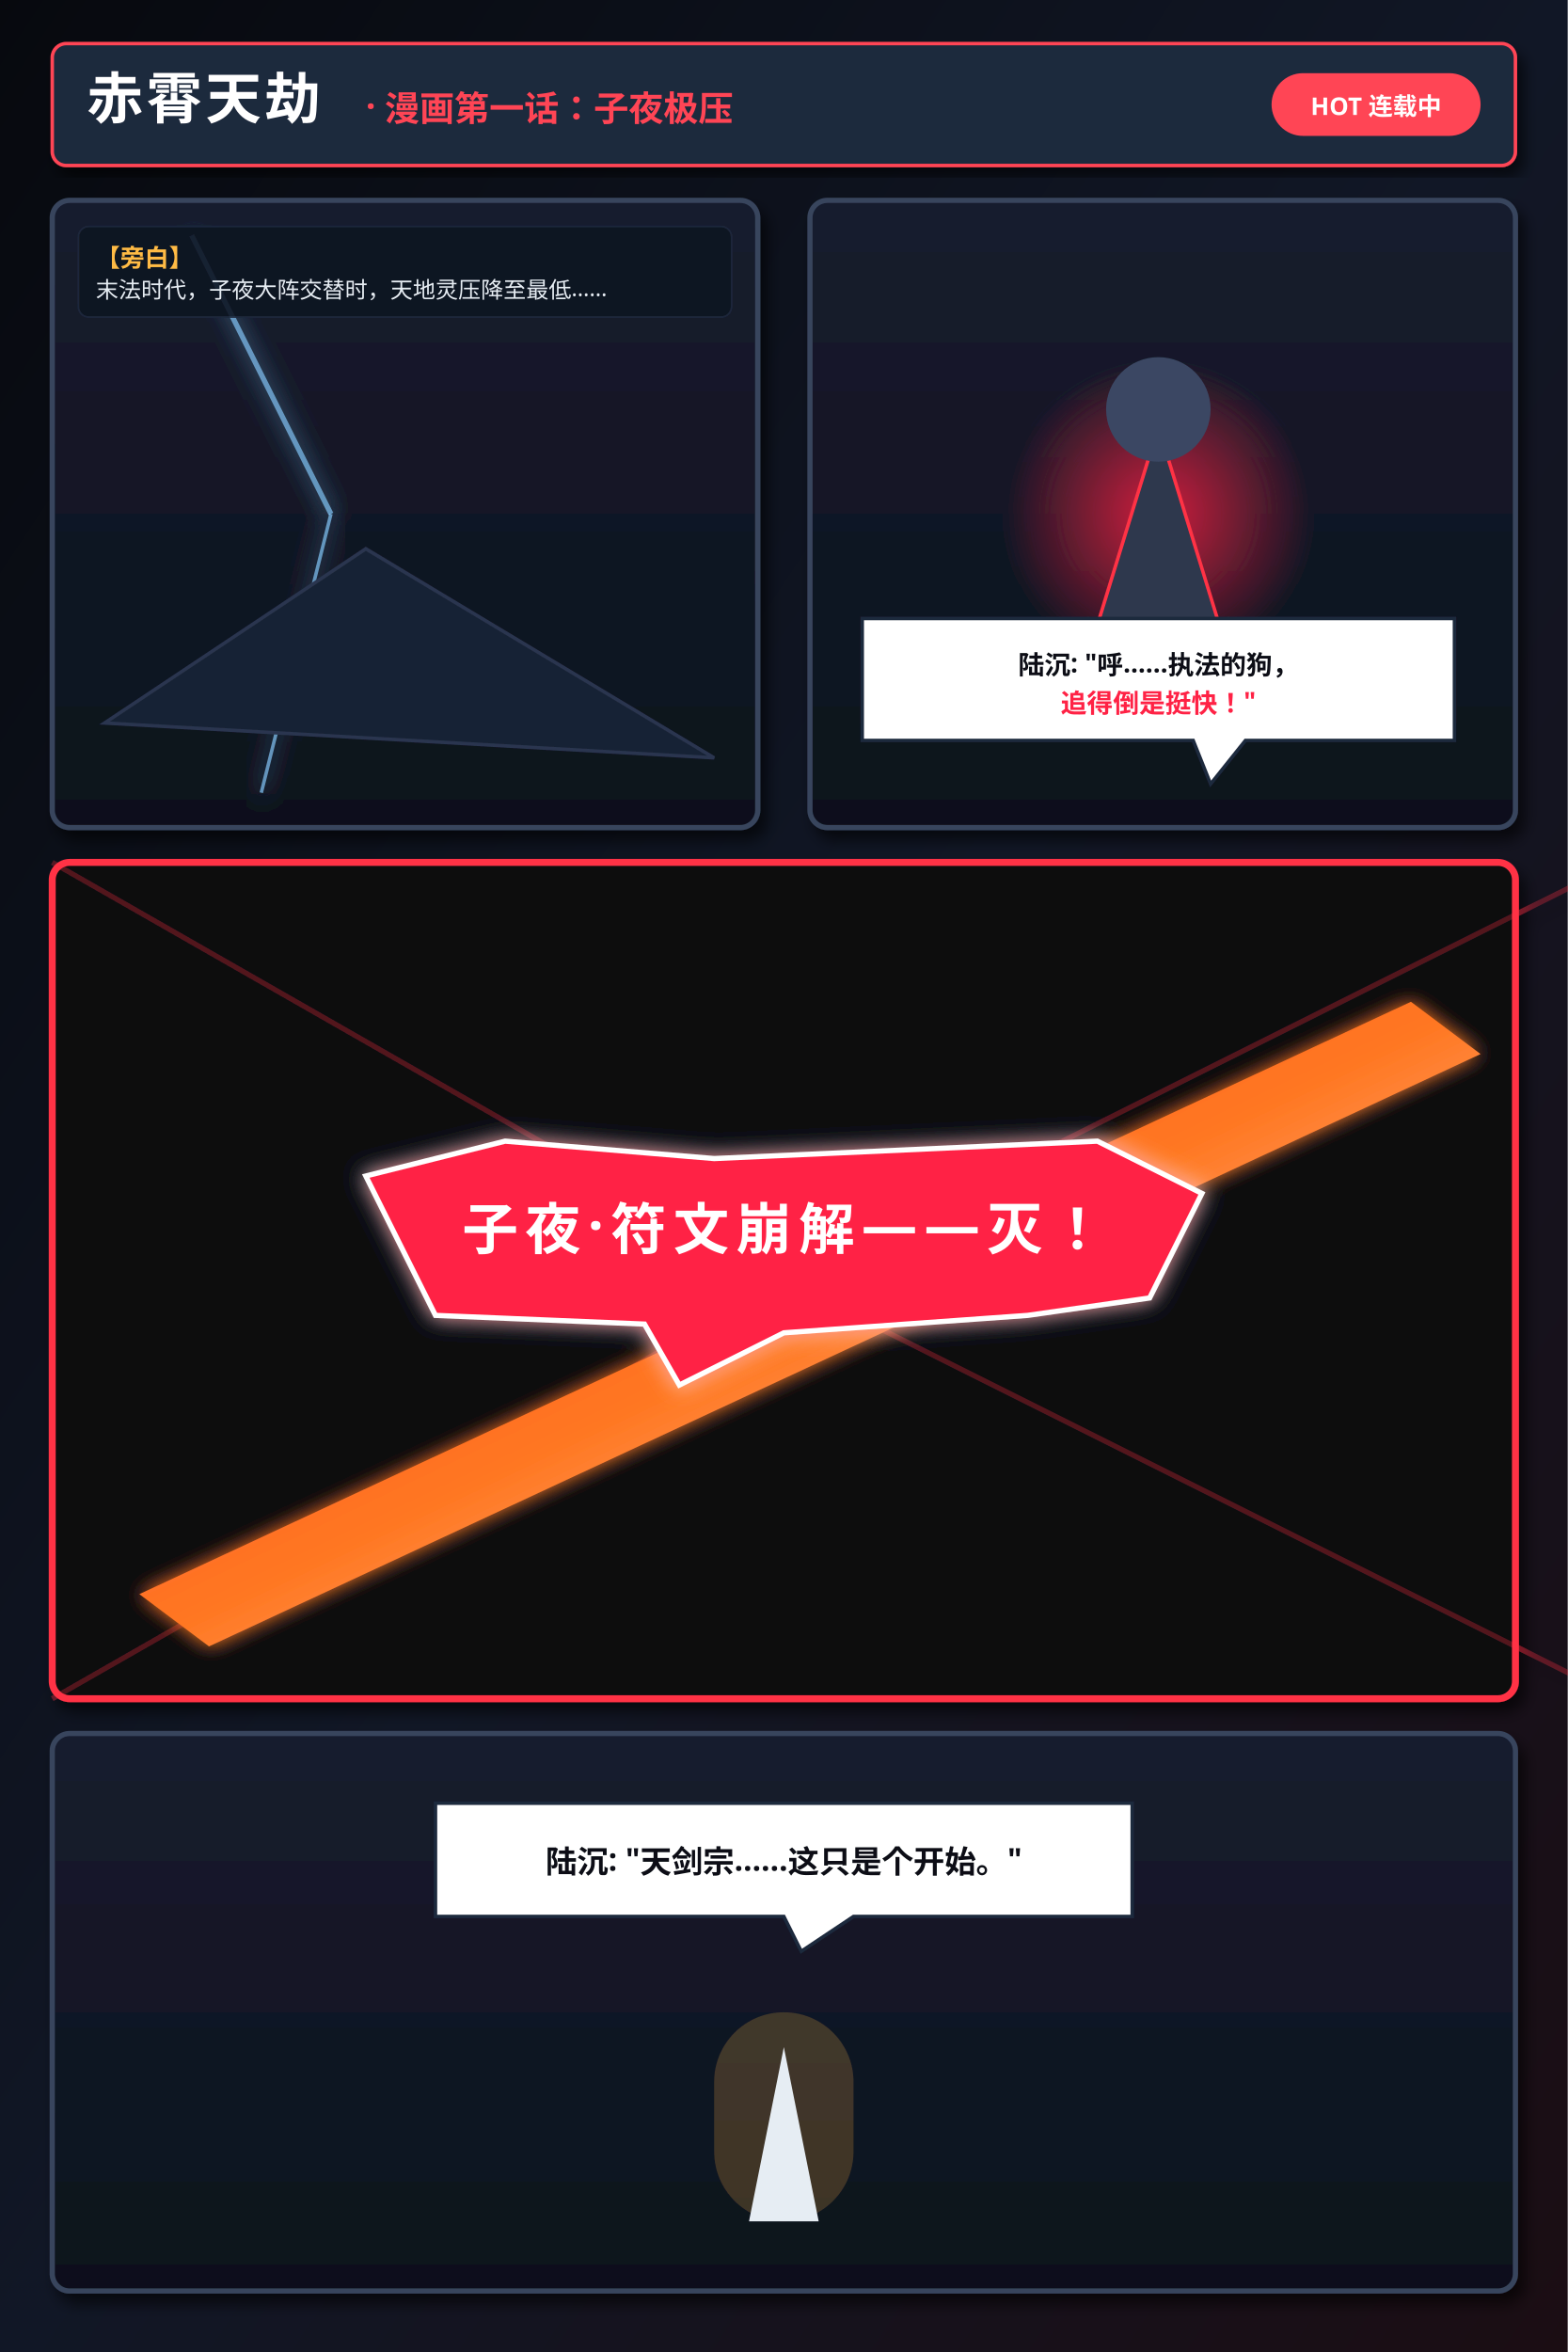
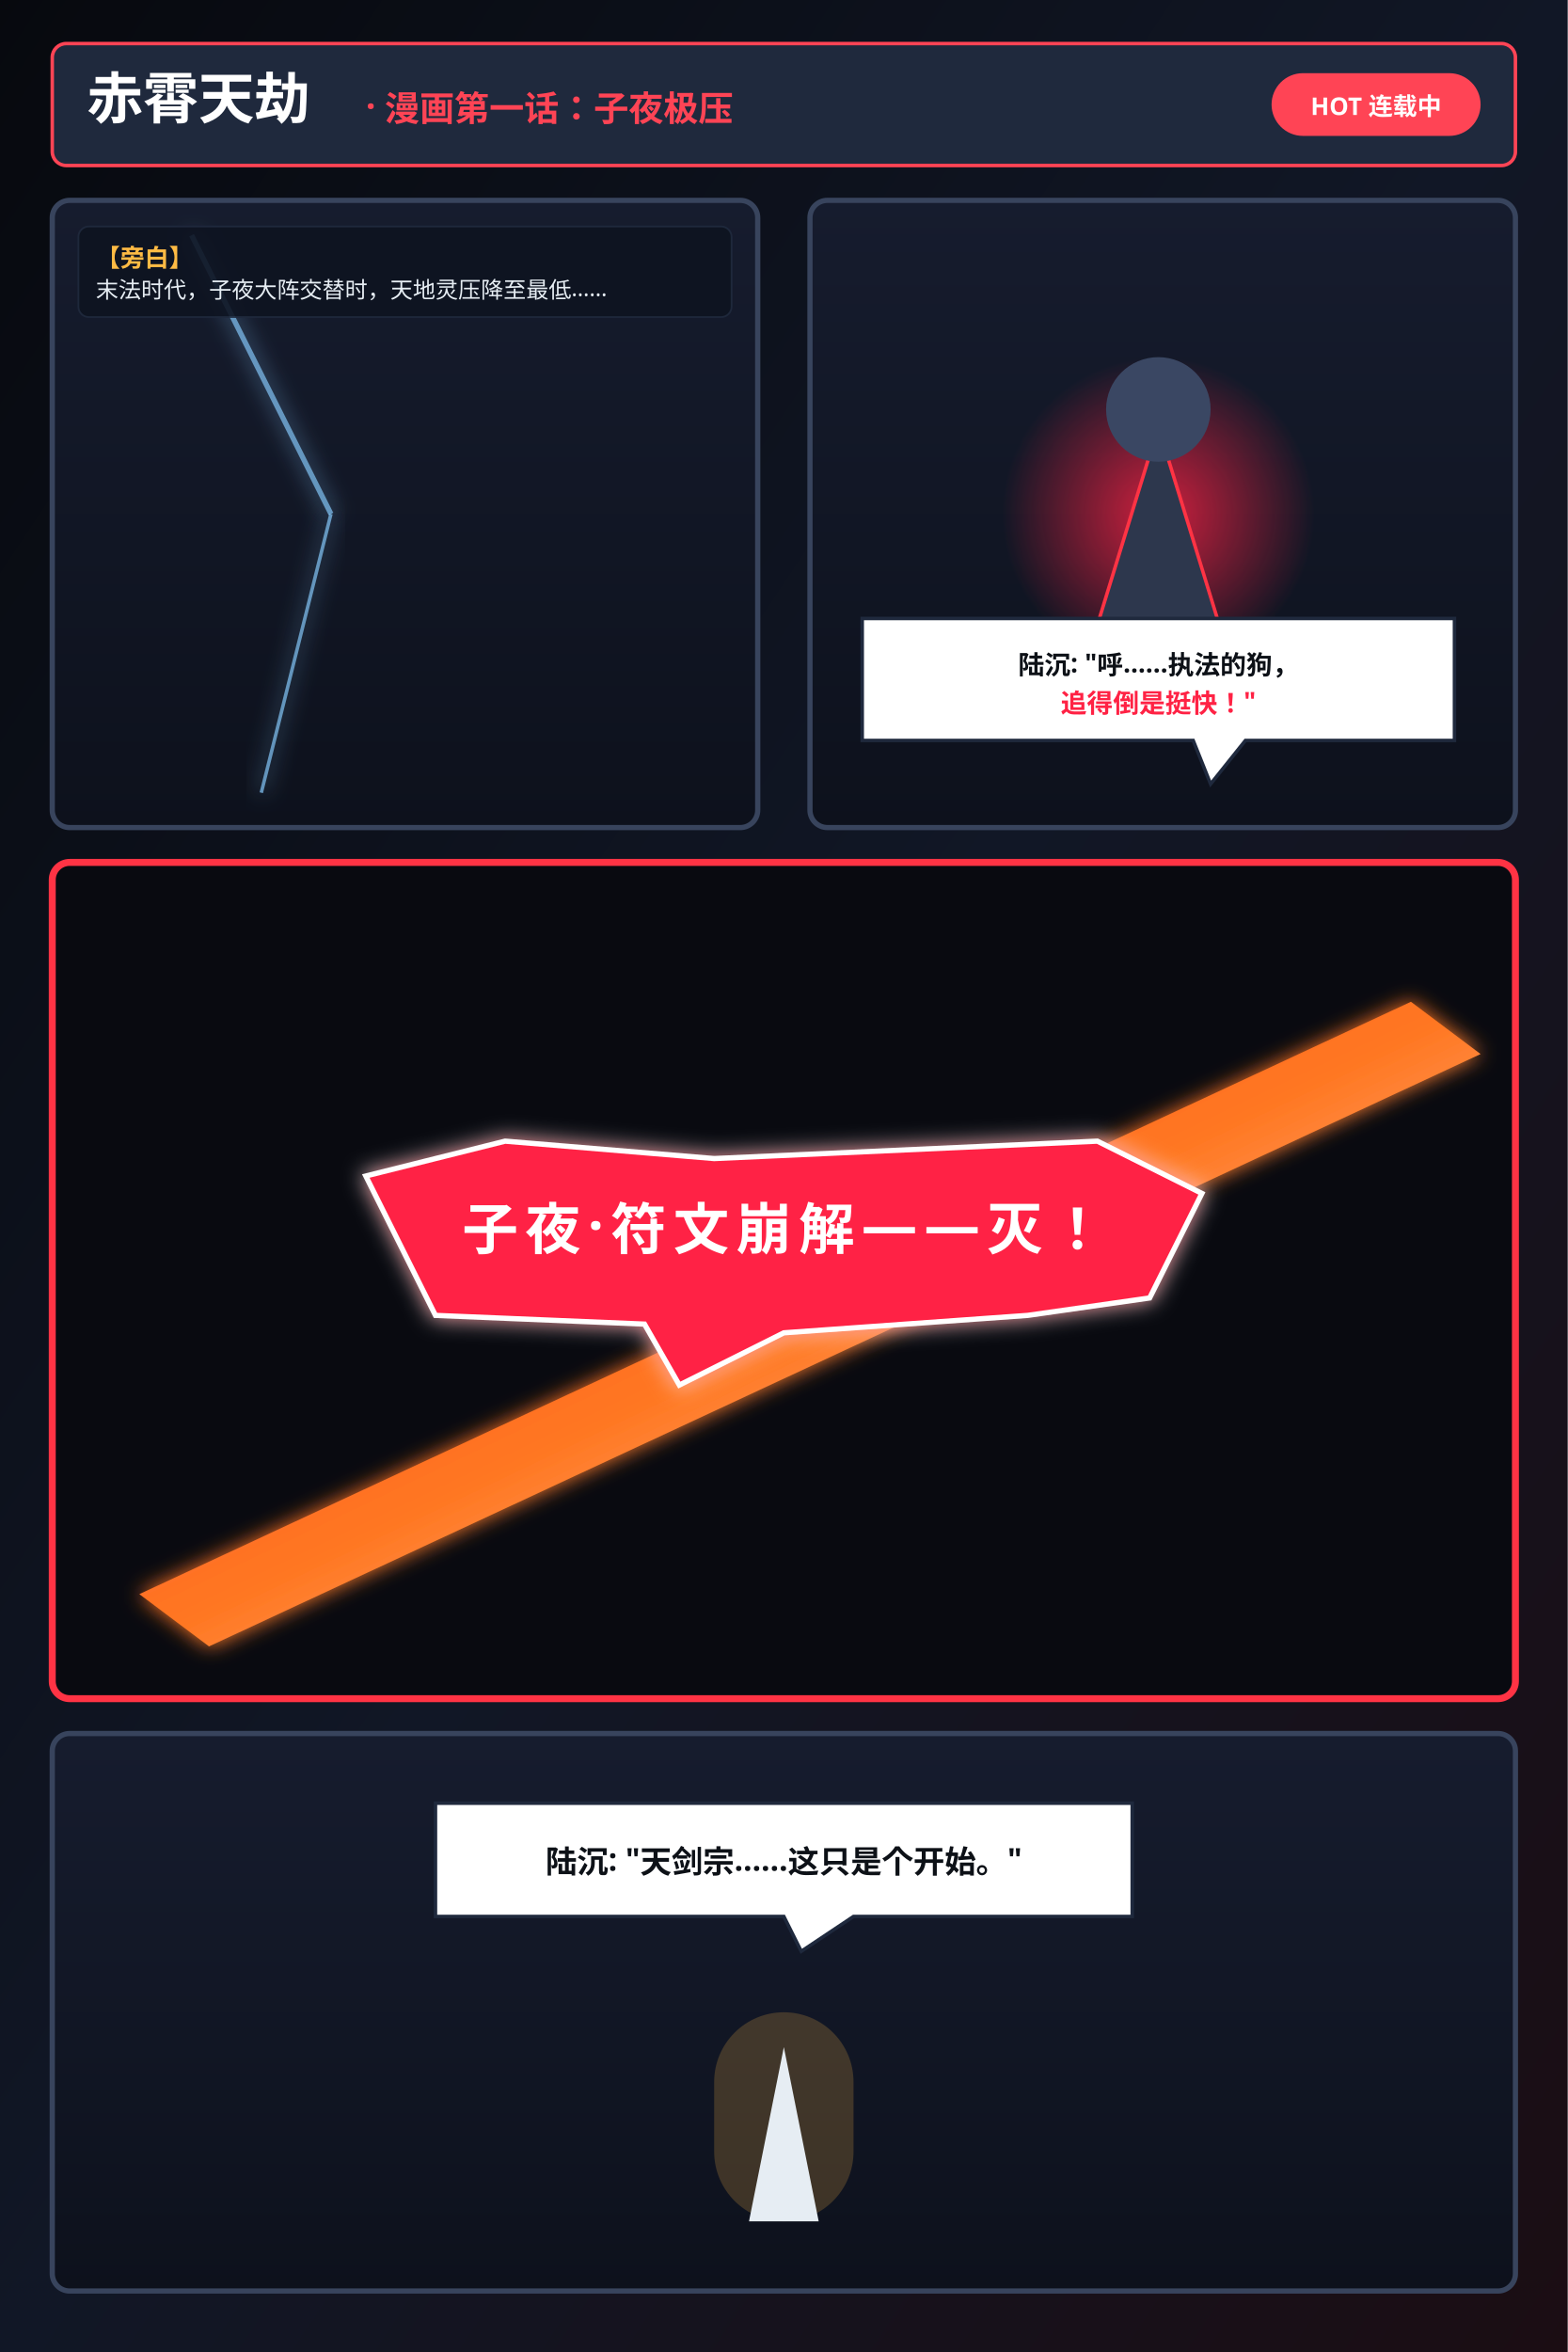
<svg xmlns="http://www.w3.org/2000/svg" width="900" height="1350" viewBox="0 0 900 1350">
  <defs>
    <linearGradient id="bgGrad" x1="0%" y1="0%" x2="100%" y2="100%">
      <stop offset="0%" stop-color="#07090e" />
      <stop offset="50%" stop-color="#111726" />
      <stop offset="100%" stop-color="#1b0d13" />
    </linearGradient>
    <linearGradient id="panelGrad" x1="0%" y1="0%" x2="0%" y2="100%">
      <stop offset="0%" stop-color="#161c2e" />
      <stop offset="100%" stop-color="#0d111c" />
    </linearGradient>
    <linearGradient id="actionSlash" x1="0%" y1="0%" x2="100%" y2="100%">
      <stop offset="0%" stop-color="#ff3344" />
      <stop offset="50%" stop-color="#ff7722" />
      <stop offset="100%" stop-color="#ffffff" />
    </linearGradient>
    <radialGradient id="auraGlow" cx="50%" cy="50%" r="50%">
      <stop offset="0%" stop-color="#ff2244" stop-opacity="0.8" />
      <stop offset="100%" stop-color="#ff2244" stop-opacity="0" />
    </radialGradient>
    <filter id="glow" x="-20%" y="-20%" width="140%" height="140%">
      <feGaussianBlur stdDeviation="6" result="blur" />
      <feComposite in="SourceGraphic" in2="blur" operator="over" />
    </filter>
-     <filter id="shadow" x="-10%" y="-10%" width="120%" height="120%">
-       <feDropShadow dx="4" dy="6" stdDeviation="4" flood-color="#000000" flood-opacity="0.6" />
-     </filter>
  </defs>
  <rect width="900" height="1350" fill="url(#bgGrad)" />
-   <g id="title-header" filter="url(#shadow)">
+   <g id="title-header">
    <rect x="30" y="25" width="840" height="70" fill="#1f293d" stroke="#ff4455" stroke-width="2" rx="8" />
-     <text x="50" y="68" font-family="'Microsoft YaHei', sans-serif" font-size="32" font-weight="900" fill="#ffffff" letter-spacing="2">赤霄天劫</text>
+     <text x="50" y="68" font-family="'Microsoft YaHei', sans-serif" font-size="32" font-weight="900" fill="#ffffff">赤霄天劫</text>
    <text x="210" y="68" font-family="'Microsoft YaHei', sans-serif" font-size="20" font-weight="bold" fill="#ff4455">· 漫画第一话：子夜极压</text>
    <rect x="730" y="42" width="120" height="36" fill="#ff4455" rx="18" />
    <text x="790" y="66" font-family="sans-serif" font-size="14" font-weight="bold" fill="#ffffff" text-anchor="middle">HOT 连载中</text>
  </g>
-   <g id="panel-1" transform="translate(30, 115)" filter="url(#shadow)">
+   <g id="panel-1" transform="translate(30, 115)">
    <rect width="405" height="360" fill="url(#panelGrad)" stroke="#38445d" stroke-width="3" rx="10" />
    <line x1="80" y1="20" x2="160" y2="180" stroke="#88ccff" stroke-width="3" opacity="0.7" filter="url(#glow)" />
    <line x1="160" y1="180" x2="120" y2="340" stroke="#88ccff" stroke-width="2" opacity="0.7" filter="url(#glow)" />
-     <path d="M 30 300 L 180 200 L 380 320 Z" fill="#182234" stroke="#2a364f" stroke-width="2" />
    <rect x="15" y="15" width="375" height="52" fill="#0d1320" opacity="0.9" stroke="#1f293d" rx="6" />
    <text x="25" y="38" font-family="'Microsoft YaHei', sans-serif" font-size="14" font-weight="bold" fill="#ffbb44">【旁白】</text>
    <text x="25" y="56" font-family="'Microsoft YaHei', sans-serif" font-size="13" fill="#e6edf3">末法时代，子夜大阵交替时，天地灵压降至最低……</text>
  </g>
-   <g id="panel-2" transform="translate(465, 115)" filter="url(#shadow)">
+   <g id="panel-2" transform="translate(465, 115)">
    <rect width="405" height="360" fill="url(#panelGrad)" stroke="#38445d" stroke-width="3" rx="10" />
    <circle cx="200" cy="180" r="90" fill="url(#auraGlow)" />
    <path d="M 160 260 L 200 130 L 240 260 Z" fill="#2d374d" stroke="#ff3344" stroke-width="2" />
    <circle cx="200" cy="120" r="30" fill="#3a4763" />
    <g transform="translate(30, 240)">
      <path d="M 0 0 L 340 0 L 340 70 L 220 70 L 200 95 L 190 70 L 0 70 Z" fill="#ffffff" stroke="#1f293d" stroke-width="2" />
      <text x="170" y="32" font-family="'Microsoft YaHei', sans-serif" font-size="15" font-weight="bold" fill="#0d1117" text-anchor="middle">陆沉: "呼……执法的狗，</text>
      <text x="170" y="54" font-family="'Microsoft YaHei', sans-serif" font-size="15" font-weight="bold" fill="#ff2244" text-anchor="middle">追得倒是挺快！"</text>
    </g>
  </g>
-   <g id="panel-5" transform="translate(30, 495)" filter="url(#shadow)">
+   <g id="panel-5" transform="translate(30, 495)">
    <rect width="840" height="480" fill="#090a10" stroke="#ff3344" stroke-width="4" rx="10" />
-     <g opacity="0.3">
-       <line x1="420" y1="240" x2="0" y2="0" stroke="#ff3344" stroke-width="3" />
-       <line x1="420" y1="240" x2="900" y2="0" stroke="#ff3344" stroke-width="3" />
-       <line x1="420" y1="240" x2="0" y2="480" stroke="#ff3344" stroke-width="3" />
-       <line x1="420" y1="240" x2="900" y2="480" stroke="#ff3344" stroke-width="3" />
-     </g>
    <polygon points="50,420 780,80 820,110 90,450" fill="url(#actionSlash)" filter="url(#glow)" />
    <g transform="translate(180, 160)">
      <polygon points="0,20 80,0 200,10 420,0 480,30 450,90 380,100 240,110 180,140 160,105 40,100" fill="#ff2244" stroke="#ffffff" stroke-width="3" filter="url(#glow)" />
      <text x="240" y="62" font-family="'Microsoft YaHei', sans-serif" font-size="32" font-weight="900" fill="#ffffff" text-anchor="middle" letter-spacing="4">子夜·符文崩解——灭！</text>
    </g>
  </g>
-   <g id="panel-6" transform="translate(30, 995)" filter="url(#shadow)">
+   <g id="panel-6" transform="translate(30, 995)">
    <rect width="840" height="320" fill="url(#panelGrad)" stroke="#38445d" stroke-width="3" rx="10" />
    <rect x="380" y="160" width="80" height="120" fill="#ffbb44" opacity="0.2" rx="40" />
    <path d="M 400 280 L 420 180 L 440 280 Z" fill="#e6edf3" />
    <g transform="translate(220, 40)">
      <path d="M 0 0 L 400 0 L 400 65 L 240 65 L 210 85 L 200 65 L 0 65 Z" fill="#ffffff" stroke="#1f293d" stroke-width="2" />
      <text x="200" y="40" font-family="'Microsoft YaHei', sans-serif" font-size="18" font-weight="bold" fill="#0d1117" text-anchor="middle">陆沉: "天剑宗……这只是个开始。"</text>
    </g>
  </g>
</svg>
